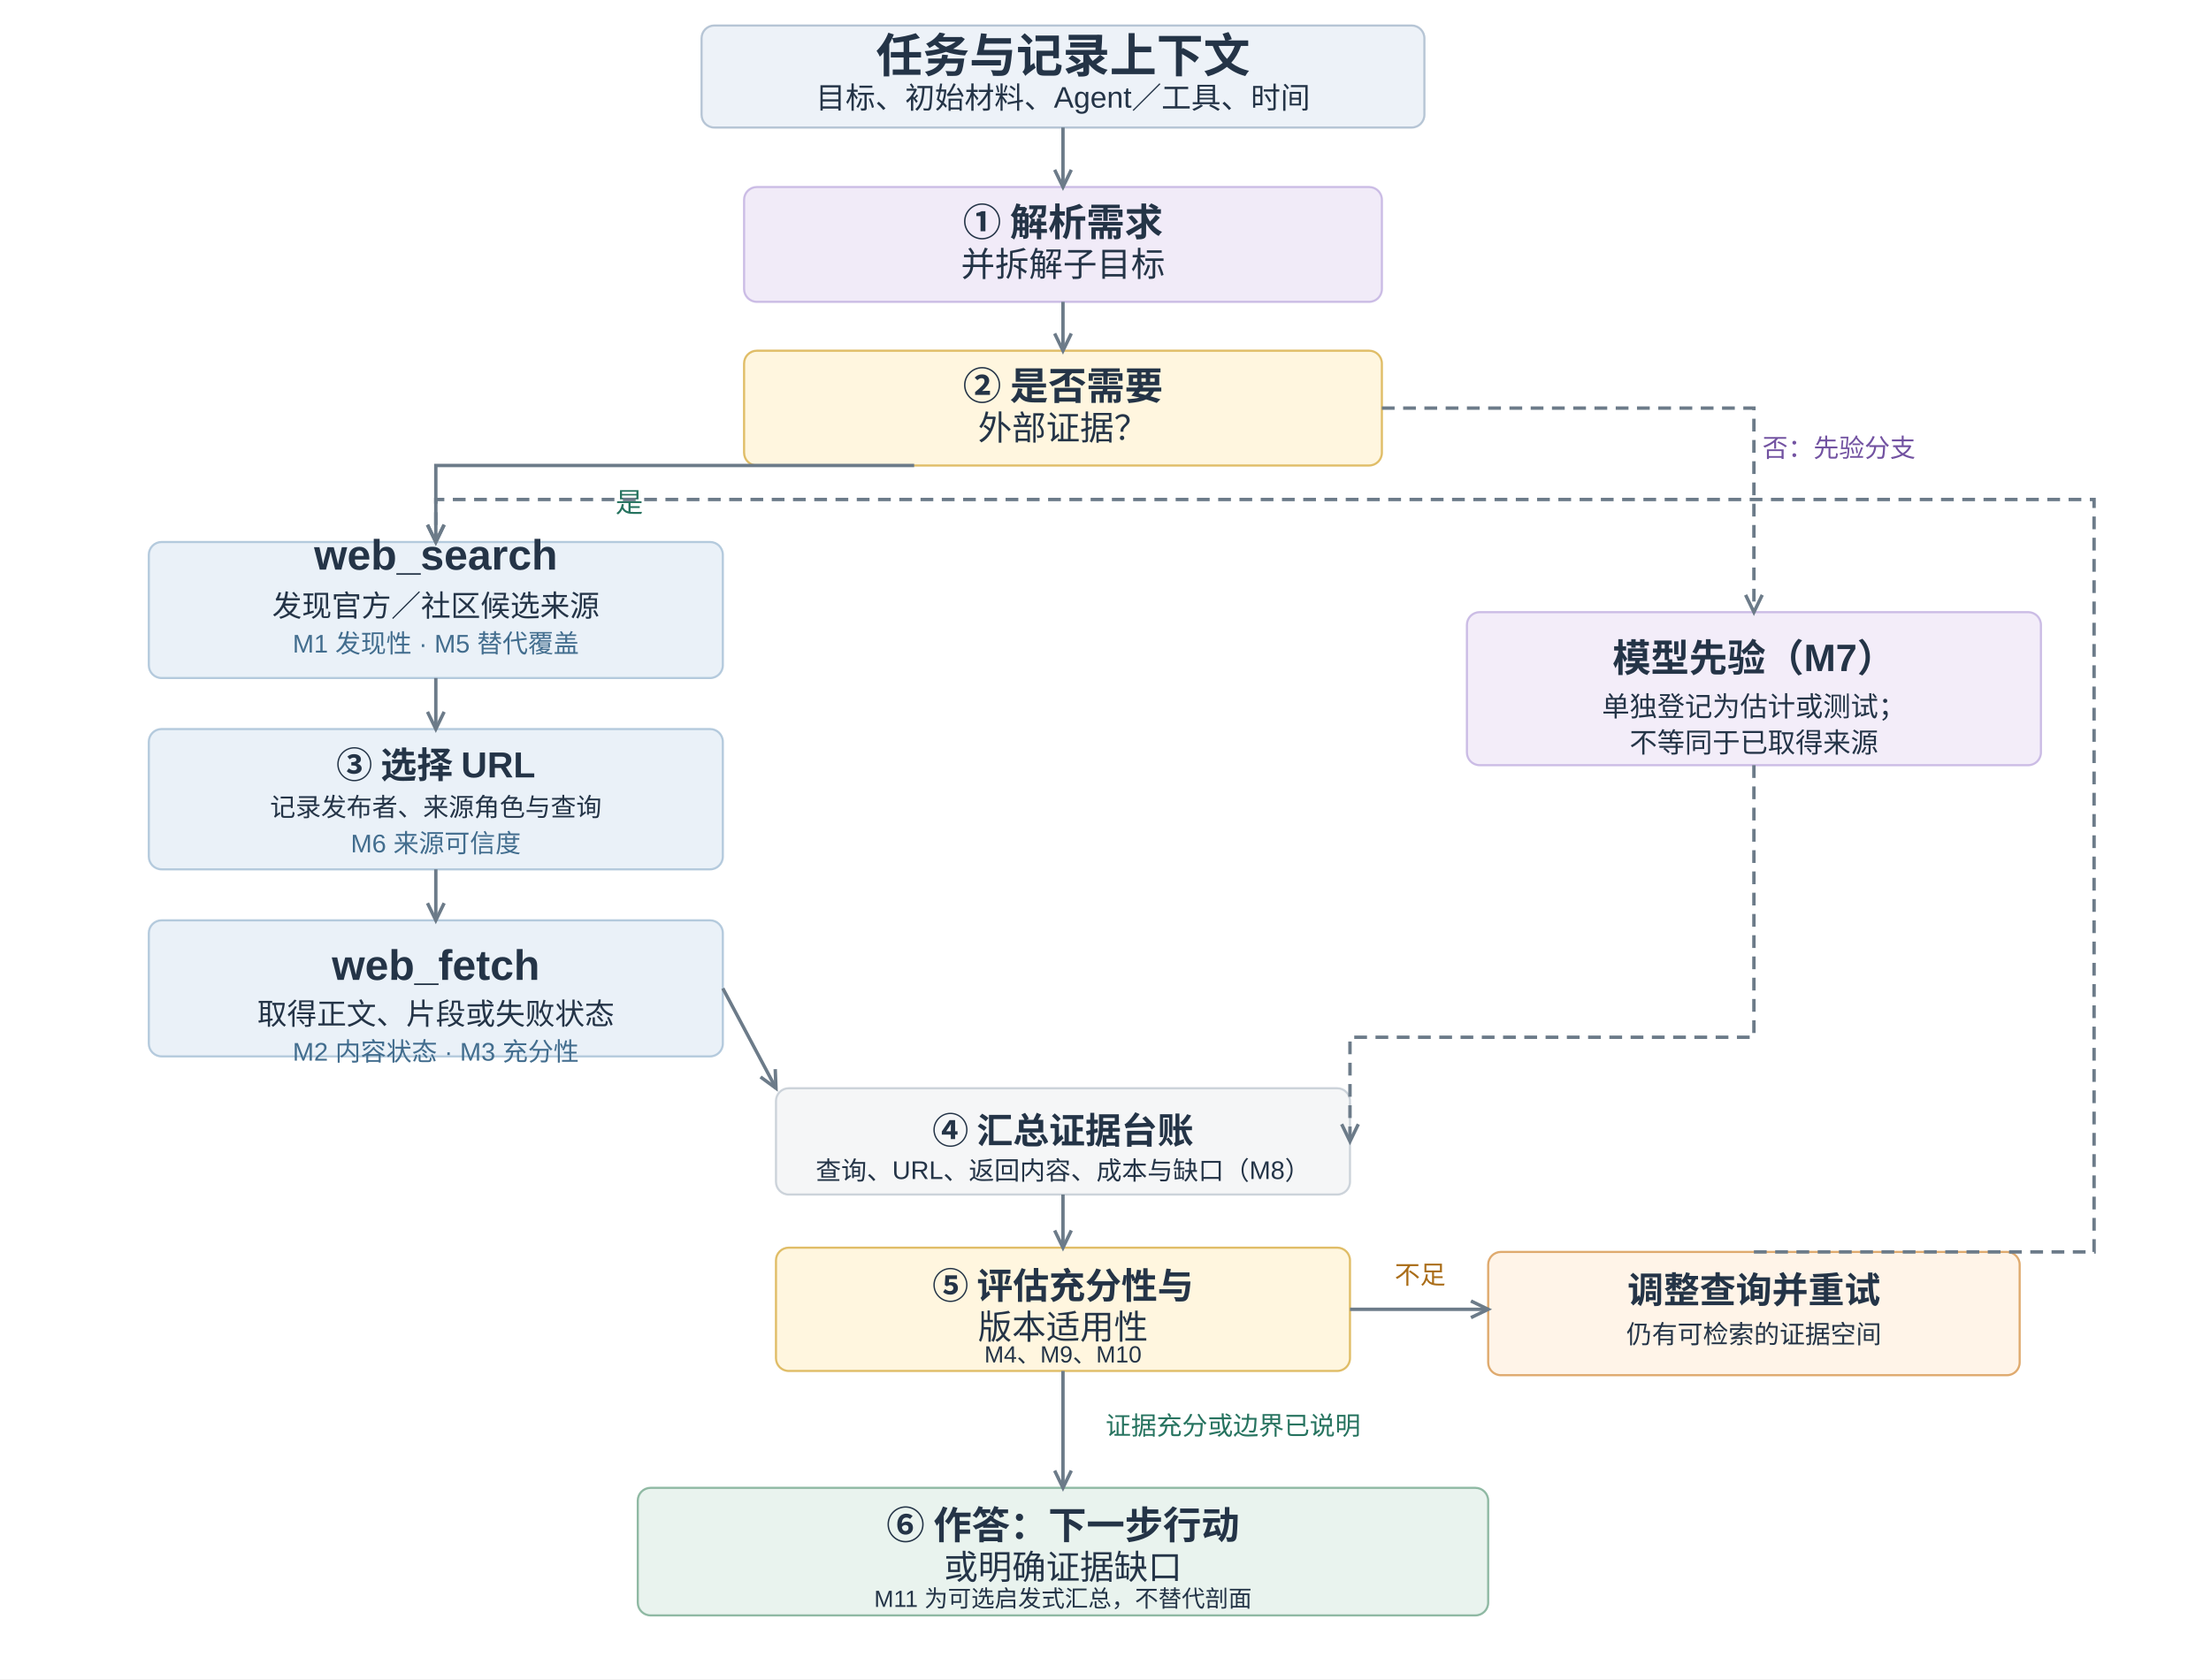
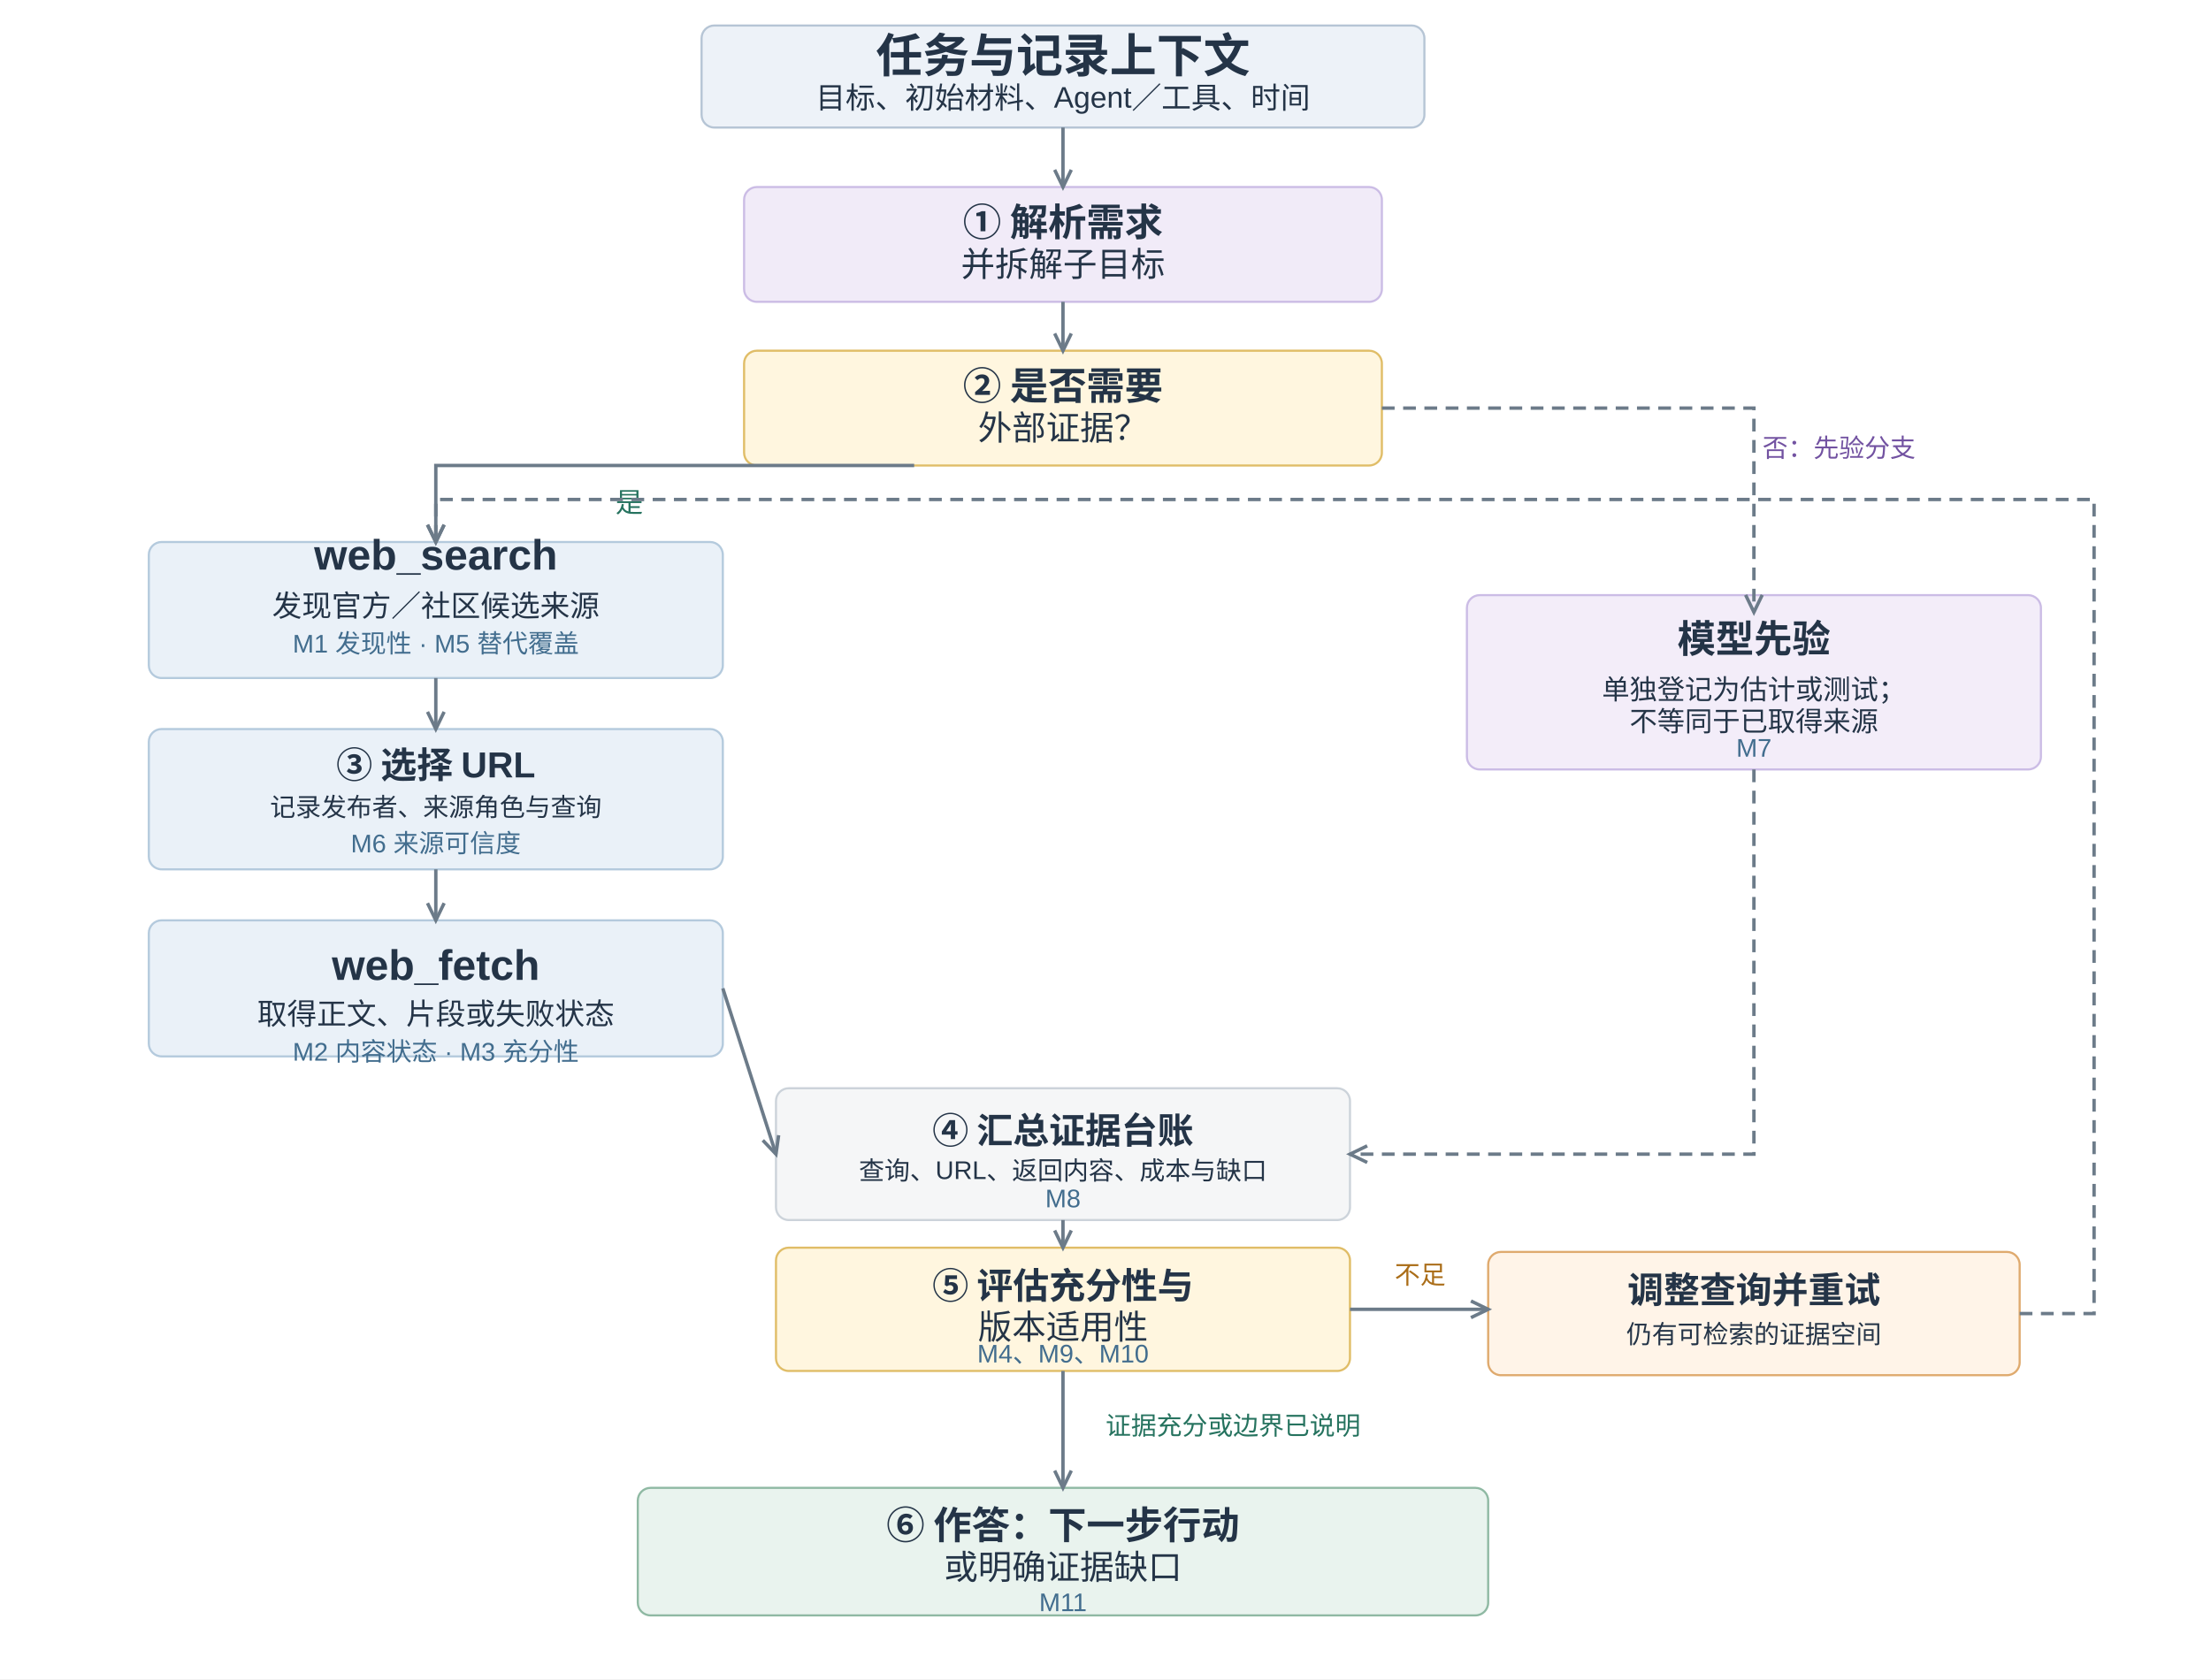
<svg xmlns="http://www.w3.org/2000/svg" width="1040" height="790" viewBox="0 0 1040 790" role="img">
  <rect width="100%" height="100%" fill="white" />
  <rect x="330" y="12" width="340" height="48" rx="6" fill="#edf2f8" stroke="#b6c5d5" />
  <text x="500" y="34" font-family="Arial, PingFang SC, Noto Sans CJK SC, sans-serif" font-size="22" font-weight="700" text-anchor="middle" fill="#243447">任务与记录上下文</text>
  <text x="500" y="51" font-family="Arial, PingFang SC, Noto Sans CJK SC, sans-serif" font-size="14" font-weight="400" text-anchor="middle" fill="#243447">目标、初始材料、Agent／工具、时间</text>
  <rect x="350" y="88" width="300" height="54" rx="6" fill="#f1ebf8" stroke="#cbbce5" />
  <text x="500" y="111" font-family="Arial, PingFang SC, Noto Sans CJK SC, sans-serif" font-size="18" font-weight="700" text-anchor="middle" fill="#243447">① 解析需求</text>
  <text x="500" y="130" font-family="Arial, PingFang SC, Noto Sans CJK SC, sans-serif" font-size="16" font-weight="400" text-anchor="middle" fill="#243447">并拆解子目标</text>
  <rect x="350" y="165" width="300" height="54" rx="6" fill="#fff6df" stroke="#e0bd67" />
  <text x="500" y="188" font-family="Arial, PingFang SC, Noto Sans CJK SC, sans-serif" font-size="18" font-weight="700" text-anchor="middle" fill="#243447">② 是否需要</text>
  <text x="500" y="207" font-family="Arial, PingFang SC, Noto Sans CJK SC, sans-serif" font-size="16" font-weight="400" text-anchor="middle" fill="#243447">外部证据？</text>
  <rect x="70" y="255" width="270" height="64" rx="6" fill="#eaf1f8" stroke="#b4cadd" />
  <text x="205" y="268" font-family="Arial, PingFang SC, Noto Sans CJK SC, sans-serif" font-size="20" font-weight="700" text-anchor="middle" fill="#243447">web_search</text>
  <text x="205" y="290" font-family="Arial, PingFang SC, Noto Sans CJK SC, sans-serif" font-size="14" font-weight="400" text-anchor="middle" fill="#243447">发现官方／社区候选来源</text>
  <text x="205" y="307" font-family="Arial, PingFang SC, Noto Sans CJK SC, sans-serif" font-size="12" font-weight="400" text-anchor="middle" fill="#426d8e">M1 发现性 · M5 替代覆盖</text>
  <rect x="70" y="343" width="270" height="66" rx="6" fill="#eaf1f8" stroke="#b4cadd" />
  <text x="205" y="366" font-family="Arial, PingFang SC, Noto Sans CJK SC, sans-serif" font-size="17" font-weight="700" text-anchor="middle" fill="#243447">③ 选择 URL</text>
  <text x="205" y="384" font-family="Arial, PingFang SC, Noto Sans CJK SC, sans-serif" font-size="12" font-weight="400" text-anchor="middle" fill="#243447">记录发布者、来源角色与查询</text>
  <text x="205" y="401" font-family="Arial, PingFang SC, Noto Sans CJK SC, sans-serif" font-size="12" font-weight="400" text-anchor="middle" fill="#426d8e">M6 来源可信度</text>
  <rect x="70" y="433" width="270" height="64" rx="6" fill="#eaf1f8" stroke="#b4cadd" />
  <text x="205" y="461" font-family="Arial, PingFang SC, Noto Sans CJK SC, sans-serif" font-size="20" font-weight="700" text-anchor="middle" fill="#243447">web_fetch</text>
  <text x="205" y="482" font-family="Arial, PingFang SC, Noto Sans CJK SC, sans-serif" font-size="14" font-weight="400" text-anchor="middle" fill="#243447">取得正文、片段或失败状态</text>
  <text x="205" y="499" font-family="Arial, PingFang SC, Noto Sans CJK SC, sans-serif" font-size="12" font-weight="400" text-anchor="middle" fill="#426d8e">M2 内容状态 · M3 充分性</text>
-   <rect x="690" y="288" width="270" height="72" rx="6" fill="#f3edf9" stroke="#cbbce5" />
-   <text x="825" y="316" font-family="Arial, PingFang SC, Noto Sans CJK SC, sans-serif" font-size="18" font-weight="700" text-anchor="middle" fill="#243447">模型先验（M7）</text>
-   <text x="825" y="337" font-family="Arial, PingFang SC, Noto Sans CJK SC, sans-serif" font-size="13" font-weight="400" text-anchor="middle" fill="#243447">单独登记为估计或测试；</text>
-   <text x="825" y="354" font-family="Arial, PingFang SC, Noto Sans CJK SC, sans-serif" font-size="13" font-weight="400" text-anchor="middle" fill="#243447">不等同于已取得来源</text>
-   <rect x="365" y="512" width="270" height="50" rx="6" fill="#f5f6f7" stroke="#ccd3da" />
+   <rect x="690" y="280" width="270" height="82" rx="6" fill="#f3edf9" stroke="#cbbce5" />
+   <text x="825" y="307" font-family="Arial, PingFang SC, Noto Sans CJK SC, sans-serif" font-size="18" font-weight="700" text-anchor="middle" fill="#243447">模型先验</text>
+   <text x="825" y="329" font-family="Arial, PingFang SC, Noto Sans CJK SC, sans-serif" font-size="13" font-weight="400" text-anchor="middle" fill="#243447">单独登记为估计或测试；</text>
+   <text x="825" y="344" font-family="Arial, PingFang SC, Noto Sans CJK SC, sans-serif" font-size="13" font-weight="400" text-anchor="middle" fill="#243447">不等同于已取得来源</text>
+   <text x="825" y="356" font-family="Arial, PingFang SC, Noto Sans CJK SC, sans-serif" font-size="12" font-weight="400" text-anchor="middle" fill="#426d8e">M7</text>
+   <rect x="365" y="512" width="270" height="62" rx="6" fill="#f5f6f7" stroke="#ccd3da" />
  <text x="500" y="538" font-family="Arial, PingFang SC, Noto Sans CJK SC, sans-serif" font-size="17" font-weight="700" text-anchor="middle" fill="#243447">④ 汇总证据台账</text>
-   <text x="500" y="555" font-family="Arial, PingFang SC, Noto Sans CJK SC, sans-serif" font-size="12" font-weight="400" text-anchor="middle" fill="#243447">查询、URL、返回内容、成本与缺口（M8）</text>
+   <text x="500" y="555" font-family="Arial, PingFang SC, Noto Sans CJK SC, sans-serif" font-size="12" font-weight="400" text-anchor="middle" fill="#243447">查询、URL、返回内容、成本与缺口</text>
+   <text x="500" y="568" font-family="Arial, PingFang SC, Noto Sans CJK SC, sans-serif" font-size="12" font-weight="400" text-anchor="middle" fill="#426d8e">M8</text>
  <rect x="365" y="587" width="270" height="58" rx="6" fill="#fff6df" stroke="#e0bd67" />
  <text x="500" y="611" font-family="Arial, PingFang SC, Noto Sans CJK SC, sans-serif" font-size="17" font-weight="700" text-anchor="middle" fill="#243447">⑤ 评估充分性与</text>
  <text x="500" y="630" font-family="Arial, PingFang SC, Noto Sans CJK SC, sans-serif" font-size="16" font-weight="400" text-anchor="middle" fill="#243447">版本适用性</text>
-   <text x="500" y="641" font-family="Arial, PingFang SC, Noto Sans CJK SC, sans-serif" font-size="11" font-weight="400" text-anchor="middle" fill="#243447">M4、M9、M10</text>
+   <text x="500" y="641" font-family="Arial, PingFang SC, Noto Sans CJK SC, sans-serif" font-size="12" font-weight="400" text-anchor="middle" fill="#426d8e">M4、M9、M10</text>
  <rect x="700" y="589" width="250" height="58" rx="6" fill="#fff4e8" stroke="#dfaa6e" />
  <text x="825" y="613" font-family="Arial, PingFang SC, Noto Sans CJK SC, sans-serif" font-size="17" font-weight="700" text-anchor="middle" fill="#243447">调整查询并重试</text>
  <text x="825" y="632" font-family="Arial, PingFang SC, Noto Sans CJK SC, sans-serif" font-size="12" font-weight="400" text-anchor="middle" fill="#243447">仍有可检索的证据空间</text>
  <rect x="300" y="700" width="400" height="60" rx="6" fill="#e9f3ee" stroke="#8fb9a3" />
  <text x="500" y="724" font-family="Arial, PingFang SC, Noto Sans CJK SC, sans-serif" font-size="18" font-weight="700" text-anchor="middle" fill="#243447">⑥ 作答：下一步行动</text>
  <text x="500" y="743" font-family="Arial, PingFang SC, Noto Sans CJK SC, sans-serif" font-size="16" font-weight="400" text-anchor="middle" fill="#243447">或明确证据缺口</text>
-   <text x="500" y="756" font-family="Arial, PingFang SC, Noto Sans CJK SC, sans-serif" font-size="11" font-weight="400" text-anchor="middle" fill="#243447">M11 为可选启发式汇总，不替代剖面</text>
+   <text x="500" y="758" font-family="Arial, PingFang SC, Noto Sans CJK SC, sans-serif" font-size="12" font-weight="400" text-anchor="middle" fill="#426d8e">M11</text>
  <polyline points="500,60 500,88" fill="none" stroke="#6c7b89" stroke-width="1.6" />
  <polyline points="496.085,79.896 500,88 503.915,79.896" fill="none" stroke="#6c7b89" stroke-width="1.6" />
  <polyline points="500,142 500,165" fill="none" stroke="#6c7b89" stroke-width="1.6" />
  <polyline points="496.085,156.896 500,165 503.915,156.896" fill="none" stroke="#6c7b89" stroke-width="1.6" />
  <polyline points="430,219 205,219 205,255" fill="none" stroke="#6c7b89" stroke-width="1.6" />
  <polyline points="201.085,246.896 205,255 208.915,246.896" fill="none" stroke="#6c7b89" stroke-width="1.6" />
  <text x="296" y="241" font-family="Arial, PingFang SC, Noto Sans CJK SC, sans-serif" font-size="13" font-weight="400" text-anchor="middle" fill="#26735f">是</text>
  <polyline points="205,319 205,343" fill="none" stroke="#6c7b89" stroke-width="1.6" />
  <polyline points="201.085,334.896 205,343 208.915,334.896" fill="none" stroke="#6c7b89" stroke-width="1.6" />
  <polyline points="205,409 205,433" fill="none" stroke="#6c7b89" stroke-width="1.6" />
  <polyline points="201.085,424.896 205,433 208.915,424.896" fill="none" stroke="#6c7b89" stroke-width="1.6" />
-   <polyline points="340,465 365,512" fill="none" stroke="#6c7b89" stroke-width="1.6" />
-   <polyline points="357.738,506.684 365,512 364.65,503.007" fill="none" stroke="#6c7b89" stroke-width="1.6" />
+   <polyline points="340,465 365,543" fill="none" stroke="#6c7b89" stroke-width="1.6" />
+   <polyline points="358.799,536.478 365,543 366.254,534.088" fill="none" stroke="#6c7b89" stroke-width="1.6" />
  <polyline points="650,192 825,192 825,288" fill="none" stroke="#6c7b89" stroke-width="1.6" stroke-dasharray="6 4" />
  <polyline points="821.085,279.896 825,288 828.915,279.896" fill="none" stroke="#6c7b89" stroke-width="1.6" />
  <text x="829" y="215" font-family="Arial, PingFang SC, Noto Sans CJK SC, sans-serif" font-size="12" font-weight="400" text-anchor="start" fill="#7252a1">否：先验分支</text>
-   <polyline points="825,360 825,488 635,488 635,537" fill="none" stroke="#6c7b89" stroke-width="1.6" stroke-dasharray="6 4" />
-   <polyline points="631.085,528.896 635,537 638.915,528.896" fill="none" stroke="#6c7b89" stroke-width="1.6" />
-   <polyline points="500,562 500,587" fill="none" stroke="#6c7b89" stroke-width="1.6" />
+   <polyline points="825,362 825,543 635,543" fill="none" stroke="#6c7b89" stroke-width="1.6" stroke-dasharray="6 4" />
+   <polyline points="643.104,539.085 635,543 643.104,546.915" fill="none" stroke="#6c7b89" stroke-width="1.6" />
+   <polyline points="500,574 500,587" fill="none" stroke="#6c7b89" stroke-width="1.6" />
  <polyline points="496.085,578.896 500,587 503.915,578.896" fill="none" stroke="#6c7b89" stroke-width="1.6" />
  <polyline points="500,645 500,700" fill="none" stroke="#6c7b89" stroke-width="1.6" />
  <polyline points="496.085,691.896 500,700 503.915,691.896" fill="none" stroke="#6c7b89" stroke-width="1.6" />
  <text x="520" y="675" font-family="Arial, PingFang SC, Noto Sans CJK SC, sans-serif" font-size="12" font-weight="400" text-anchor="start" fill="#26735f">证据充分或边界已说明</text>
  <polyline points="635,616 700,616" fill="none" stroke="#6c7b89" stroke-width="1.6" />
  <polyline points="691.896,619.915 700,616 691.896,612.085" fill="none" stroke="#6c7b89" stroke-width="1.6" />
  <text x="668" y="604" font-family="Arial, PingFang SC, Noto Sans CJK SC, sans-serif" font-size="12" font-weight="400" text-anchor="middle" fill="#aa6d18">不足</text>
-   <polyline points="825,589 985,589 985,235 205,235 205,255" fill="none" stroke="#6c7b89" stroke-width="1.6" stroke-dasharray="6 4" />
+   <polyline points="950,618 985,618 985,235 205,235 205,255" fill="none" stroke="#6c7b89" stroke-width="1.6" stroke-dasharray="6 4" />
  <polyline points="201.085,246.896 205,255 208.915,246.896" fill="none" stroke="#6c7b89" stroke-width="1.6" />
</svg>
